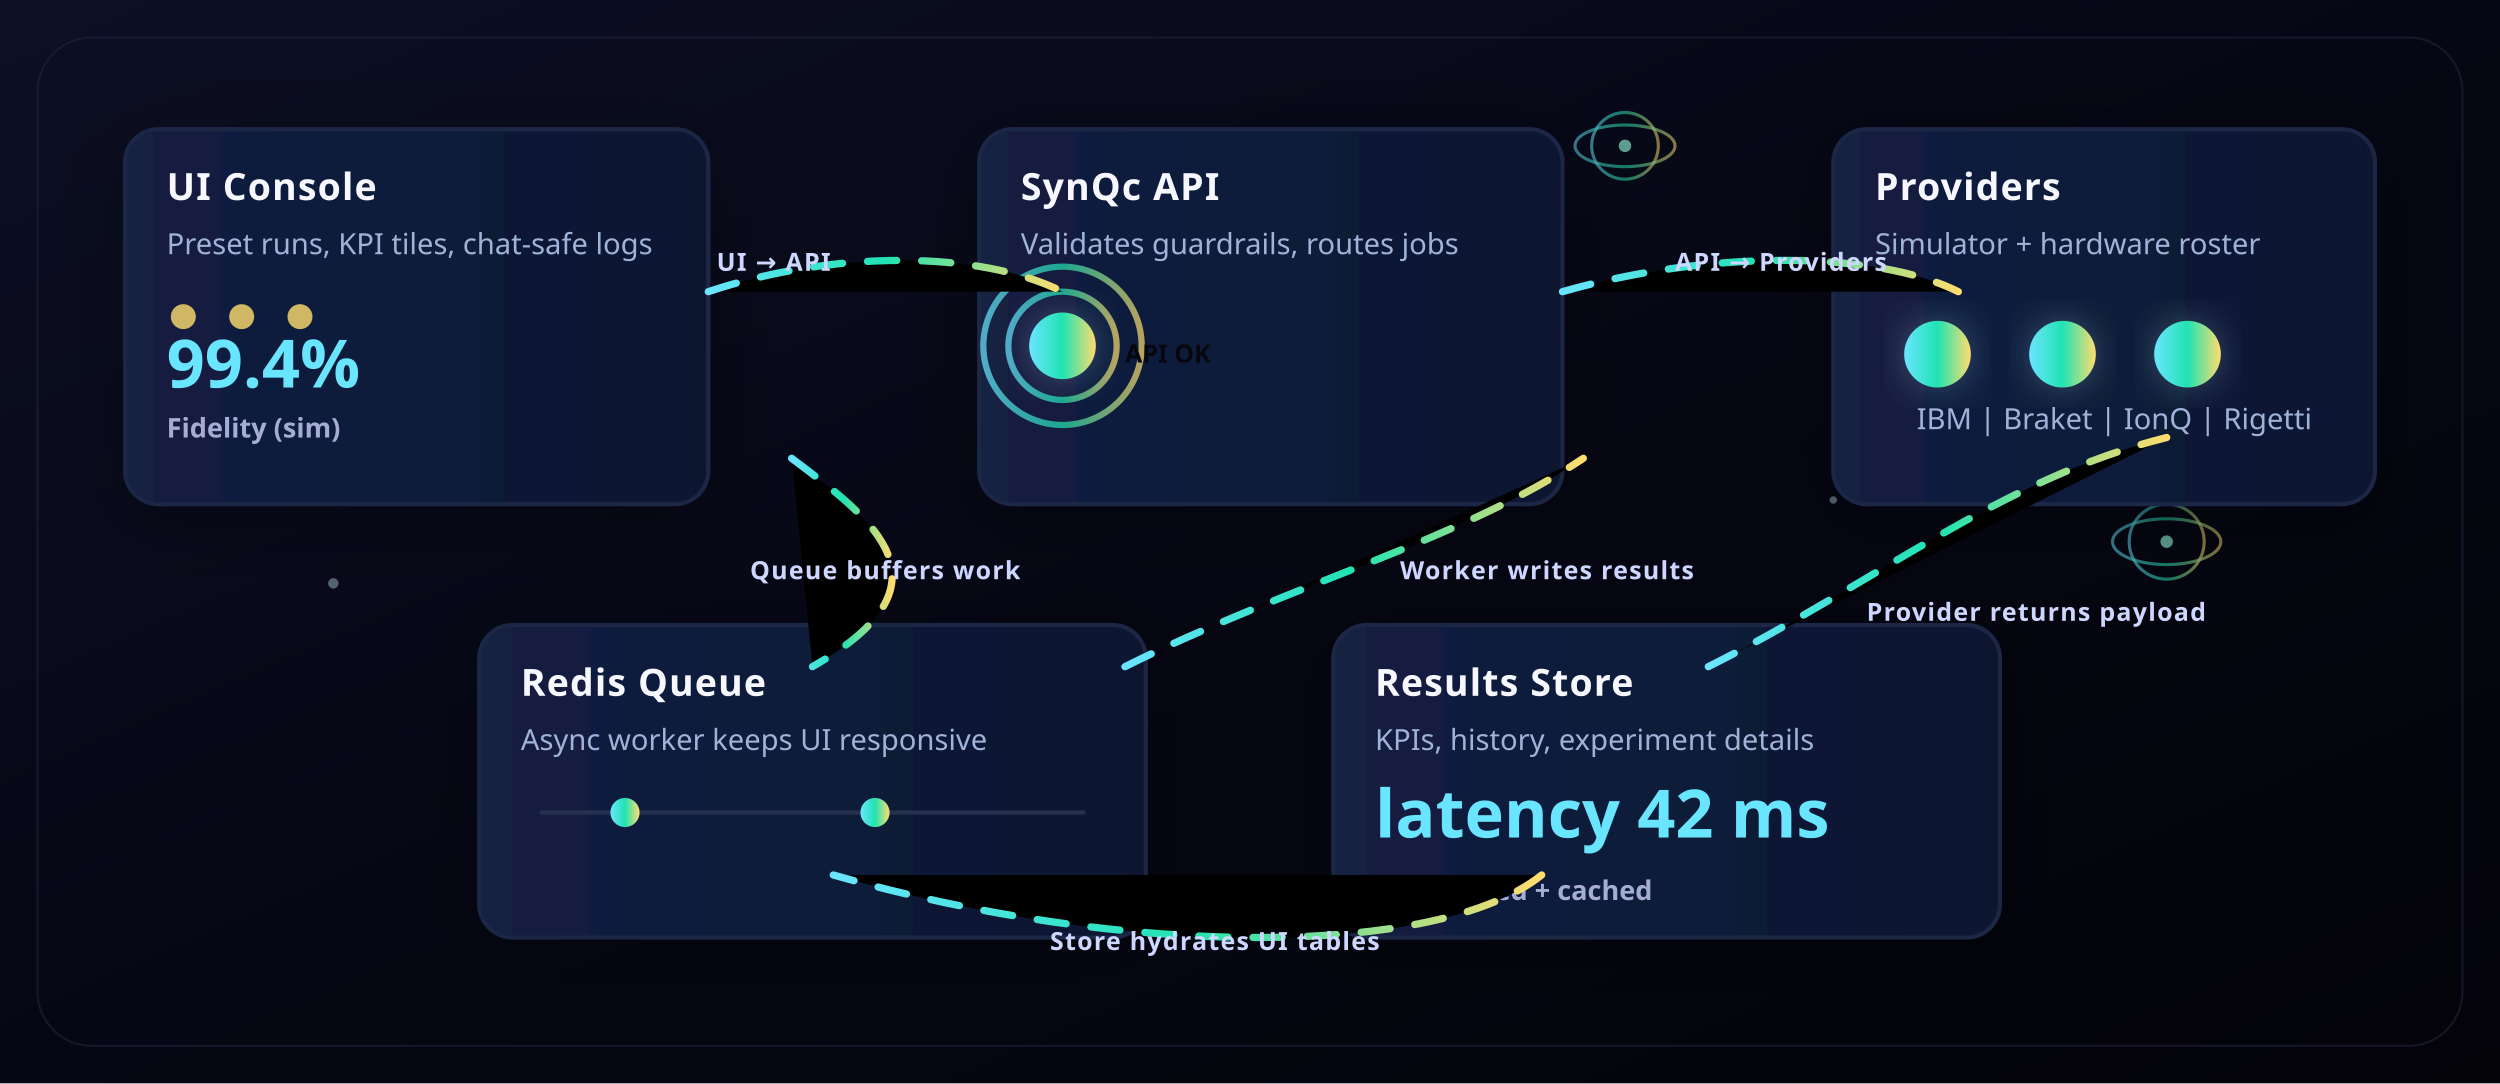
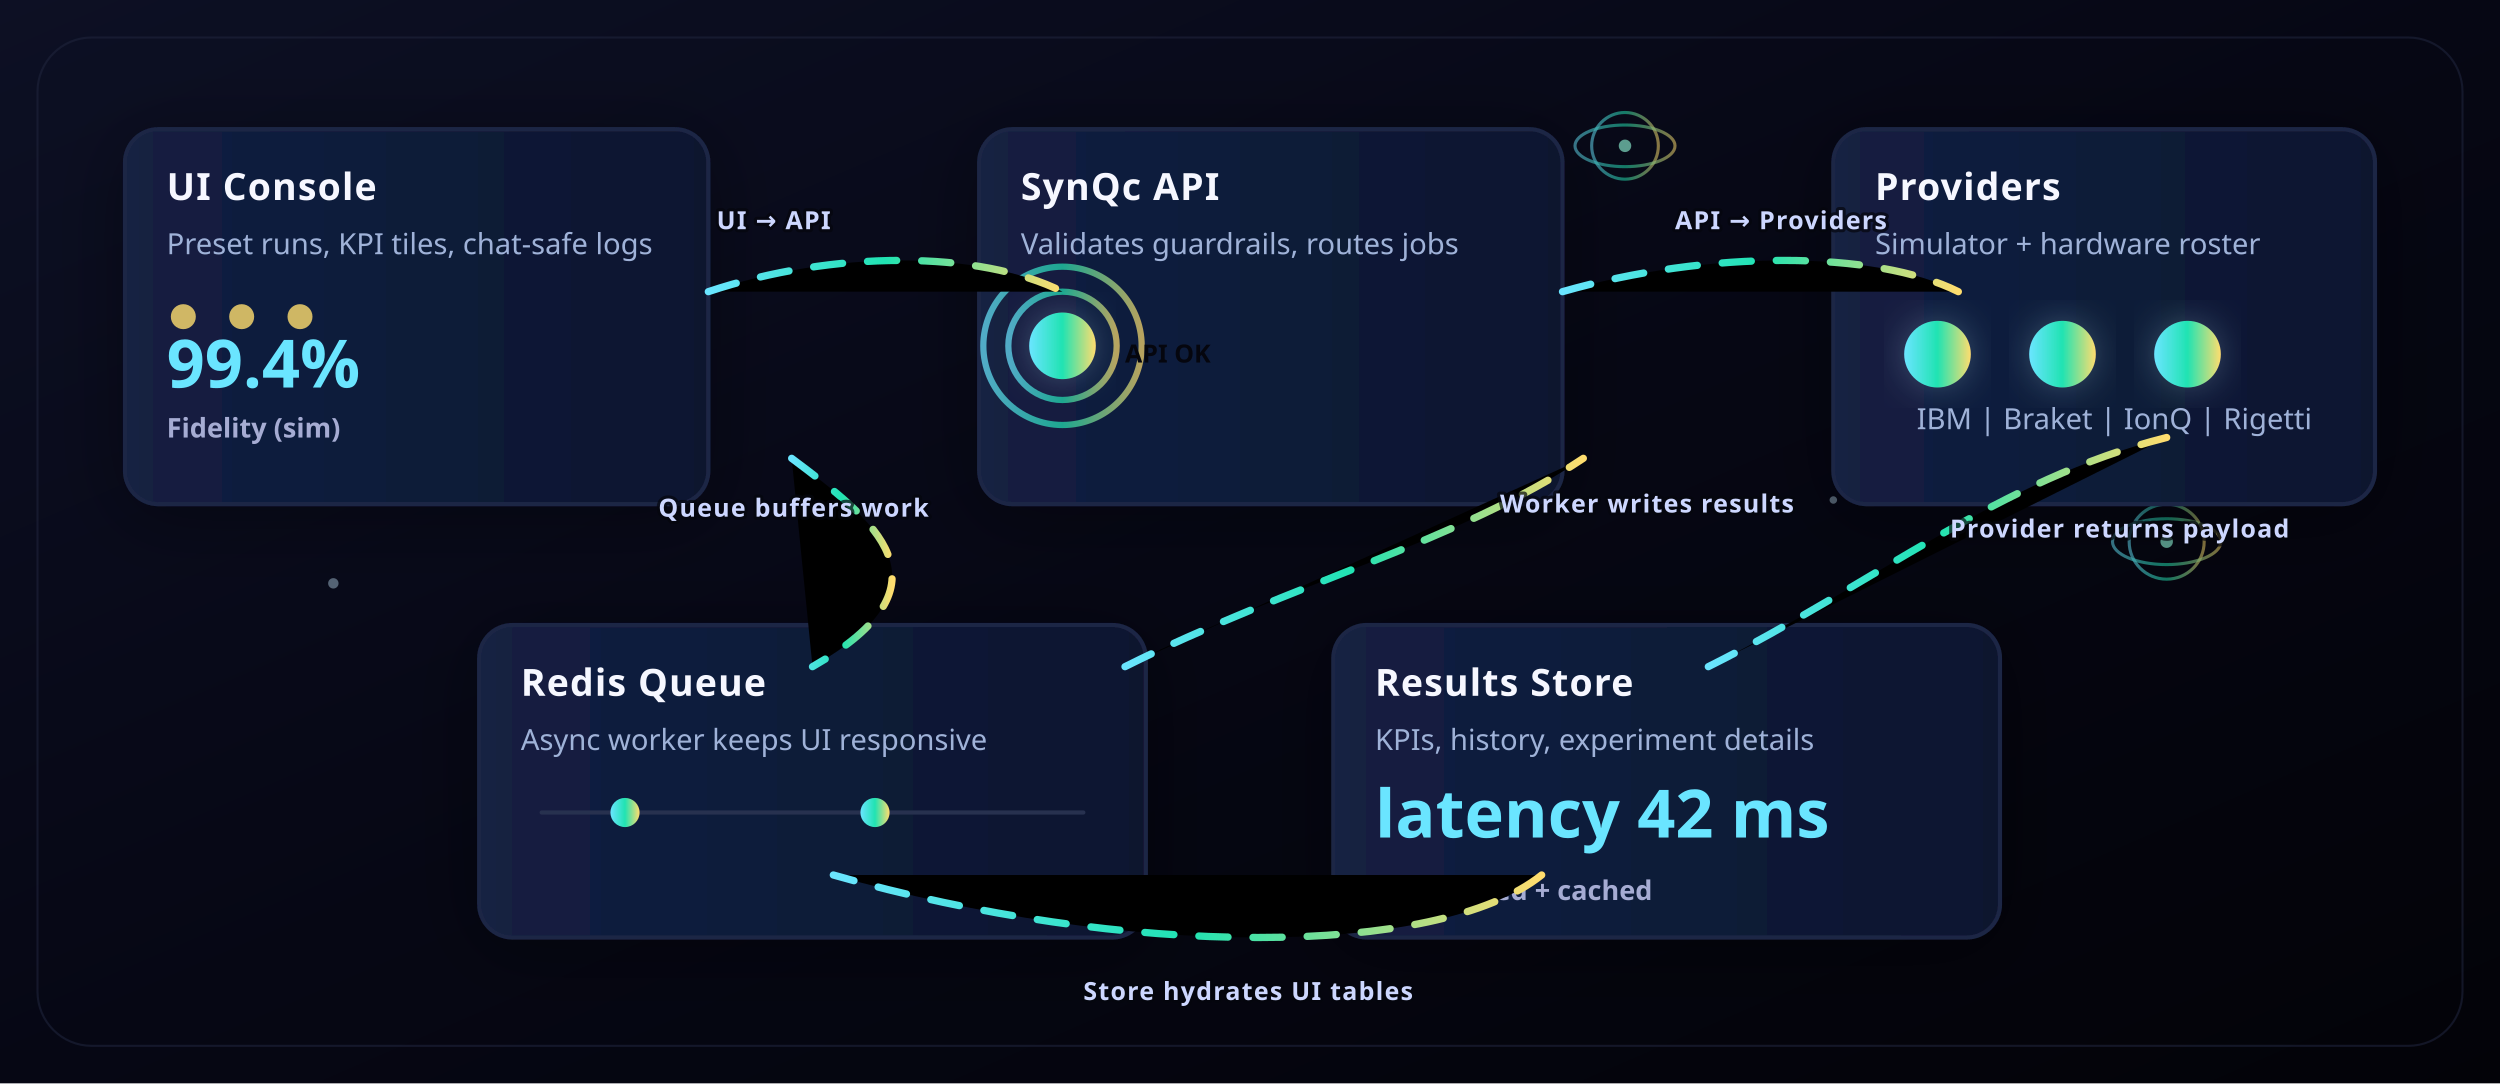
<svg xmlns="http://www.w3.org/2000/svg" viewBox="0 0 1200 520" role="img" aria-labelledby="title desc">
  <defs>
    <linearGradient id="bg" x1="0%" x2="100%" y1="0%" y2="100%">
      <stop offset="0%" stop-color="#0d1024" />
      <stop offset="50%" stop-color="#060714" />
      <stop offset="100%" stop-color="#030308" />
    </linearGradient>
    <linearGradient id="accent" x1="0%" x2="100%" y1="50%" y2="50%">
      <stop offset="0%" stop-color="#6ae5ff" />
      <stop offset="50%" stop-color="#20e3b2" />
      <stop offset="100%" stop-color="#ffdd6e" />
    </linearGradient>
    <linearGradient id="accent-soft" x1="0%" x2="100%" y1="0%" y2="0%">
      <stop offset="0%" stop-color="#122042" />
      <stop offset="100%" stop-color="#0f162f" />
    </linearGradient>
    <filter id="glow" x="-30%" y="-30%" width="160%" height="160%">
      <feGaussianBlur stdDeviation="9" result="blur" />
      <feColorMatrix in="blur" type="matrix" values="0 0 0 0 0.5  0 0 0 0 0.87  0 0 0 0 1  0 0 0 0.26 0" result="glow" />
      <feMerge>
        <feMergeNode in="glow" />
        <feMergeNode in="SourceGraphic" />
      </feMerge>
    </filter>
    <style>
      @keyframes pulse { 0%,100% { opacity: 0.45; transform: translateY(0); } 50% { opacity: 1; transform: translateY(-4px); }}
      @keyframes dash { to { stroke-dashoffset: -120; }}
      @keyframes float { 0% { transform: translateY(0); } 50% { transform: translateY(-6px); } 100% { transform: translateY(0); }}
      @keyframes orbit { from { transform: rotate(0deg); } to { transform: rotate(360deg); }}
      @keyframes twinkle { 0%, 100% { opacity: 0.5; } 50% { opacity: 1; }}
      @keyframes shimmer { from { stop-color: #6ae5ff; } to { stop-color: #ffdd6e; }}
      .panel { fill: url(#accent-soft); stroke: #1d2545; stroke-width: 2; rx: 16; filter: drop-shadow(0 6px 18px rgba(0,0,0,0.35)); }
      .panel-title { font: 700 18px "Segoe UI", system-ui; fill: #f6f7ff; letter-spacing: 0.03em; }
      .panel-sub { font: 400 14px "Segoe UI", system-ui; fill: #9fb2d8; }
      .accent-line { stroke: url(#accent); stroke-width: 3.5; stroke-linecap: round; stroke-dasharray: 14 12; animation: dash 2.8s linear infinite; }
      .node { fill: url(#accent); filter: url(#glow); }
      .node-ring { fill: none; stroke: url(#accent); stroke-width: 3; opacity: 0.7; animation: float 3.5s ease-in-out infinite; }
      .spark { fill: #ffdd6e; opacity: 0.8; animation: pulse 1.8s ease-in-out infinite; }
      .atom { fill: none; stroke: url(#accent); stroke-width: 1.5; opacity: 0.65; }
      .atom-center { fill: #8cf3d4; opacity: 0.8; }
      .particle { fill: #c8e9ff; opacity: 0.5; animation: twinkle 3.5s ease-in-out infinite; }
      .timeline { stroke: #27314f; stroke-width: 2; stroke-linecap: round; }
      .timeline-dot { fill: url(#accent); animation: pulse 2.3s ease-in-out infinite; }
-       .caption { font: 600 12px "Segoe UI", system-ui; fill: #cdd7ff; letter-spacing: 0.05em; }
+       .caption {
+         font: 600 12px "Segoe UI", system-ui;
+         fill: #cdd7ff;
+         letter-spacing: 0.05em;
+         stroke: rgba(5, 6, 14, 0.7);
+         stroke-width: 3;
+         stroke-linejoin: round;
+         paint-order: stroke fill;
+       }
      .kpi { font: 700 32px "Segoe UI", system-ui; fill: #6ae5ff; }
      .kpi-label { font: 600 13px "Segoe UI", system-ui; fill: #a6acd3; }
      .badge { font: 700 12px "Segoe UI", system-ui; fill: #05060e; }
      @media (prefers-reduced-motion: reduce) {
        * { animation-duration: 0.01ms !important; animation-iteration-count: 1 !important; }
      }
    </style>
  </defs>
  <rect width="1200" height="520" fill="url(#bg)" />
  <rect x="18" y="18" width="1164" height="484" rx="26" stroke="#1e233b" fill="none" opacity="0.6" />
  <g opacity="0.8">
    <g transform="translate(200 90)">
      <circle cx="0" cy="0" r="20" class="atom" />
      <g transform="rotate(30)" style="animation: orbit 9s linear infinite; transform-origin: 0px 0px;">
        <ellipse rx="28" ry="12" class="atom" />
      </g>
      <circle cx="0" cy="0" r="4" class="atom-center" />
    </g>
    <g transform="translate(780 70)">
      <circle cx="0" cy="0" r="16" class="atom" />
      <g style="animation: orbit 11s linear infinite; transform-origin: 0px 0px;">
        <ellipse rx="24" ry="10" class="atom" />
      </g>
      <circle cx="0" cy="0" r="3" class="atom-center" />
    </g>
    <g transform="translate(1040 260)">
      <circle cx="0" cy="0" r="18" class="atom" />
      <g style="animation: orbit 10s linear infinite reverse; transform-origin: 0px 0px;">
        <ellipse rx="26" ry="11" class="atom" />
      </g>
      <circle cx="0" cy="0" r="3" class="atom-center" />
    </g>
    <g>
      <circle cx="160" cy="280" r="2.5" class="particle" style="animation-delay:0.5s" />
      <circle cx="520" cy="70" r="2" class="particle" style="animation-delay:1.1s" />
      <circle cx="880" cy="240" r="1.8" class="particle" style="animation-delay:1.8s" />
      <circle cx="1030" cy="120" r="2.3" class="particle" style="animation-delay:2.5s" />
      <circle cx="360" cy="420" r="2" class="particle" style="animation-delay:0.9s" />
      <circle cx="700" cy="440" r="2.2" class="particle" style="animation-delay:1.6s" />
      <circle cx="940" cy="360" r="2" class="particle" style="animation-delay:2.2s" />
    </g>
  </g>
  <rect x="60" y="62" width="280" height="180" class="panel" />
  <text x="80" y="96" class="panel-title">UI Console</text>
  <text x="80" y="122" class="panel-sub">Preset runs, KPI tiles, chat-safe logs</text>
  <circle cx="88" cy="152" r="6" class="spark" />
  <circle cx="116" cy="152" r="6" class="spark" style="animation-delay:0.4s" />
  <circle cx="144" cy="152" r="6" class="spark" style="animation-delay:0.8s" />
  <text x="80" y="186" class="kpi">99.4%</text>
  <text x="80" y="210" class="kpi-label">Fidelity (sim)</text>
  <rect x="470" y="62" width="280" height="180" class="panel" />
  <text x="490" y="96" class="panel-title">SynQc API</text>
  <text x="490" y="122" class="panel-sub">Validates guardrails, routes jobs</text>
  <circle cx="510" cy="166" r="16" class="node" />
  <circle cx="510" cy="166" r="26" class="node-ring" style="animation-delay:0.6s" />
  <circle cx="510" cy="166" r="38" class="node-ring" style="animation-delay:1.2s" />
  <text x="540" y="174" class="badge" fill="#05060e">API OK</text>
  <rect x="880" y="62" width="260" height="180" class="panel" />
  <text x="900" y="96" class="panel-title">Providers</text>
  <text x="900" y="122" class="panel-sub">Simulator + hardware roster</text>
  <circle cx="930" cy="170" r="16" class="node" />
  <circle cx="990" cy="170" r="16" class="node" style="animation-delay:0.4s" />
  <circle cx="1050" cy="170" r="16" class="node" style="animation-delay:0.8s" />
  <text x="920" y="206" class="panel-sub">IBM | Braket | IonQ | Rigetti</text>
  <rect x="230" y="300" width="320" height="150" class="panel" />
  <text x="250" y="334" class="panel-title">Redis Queue</text>
  <text x="250" y="360" class="panel-sub">Async worker keeps UI responsive</text>
  <line x1="260" y1="390" x2="520" y2="390" class="timeline" />
  <circle cx="300" cy="390" r="7" class="timeline-dot" />
  <circle cx="420" cy="390" r="7" class="timeline-dot" style="animation-delay:0.7s" />
  <rect x="640" y="300" width="320" height="150" class="panel" />
  <text x="660" y="334" class="panel-title">Results Store</text>
  <text x="660" y="360" class="panel-sub">KPIs, history, experiment details</text>
  <text x="660" y="402" class="kpi">latency 42 ms</text>
  <text x="660" y="432" class="kpi-label">normalized + cached</text>
  <path d="M340 140 C 400 120, 470 120, 510 140" class="accent-line" />
  <path d="M750 140 C 820 120, 900 120, 940 140" class="accent-line" style="animation-delay:0.6s" />
  <path d="M380 220 C 420 250, 460 280, 390 320" class="accent-line" style="animation-delay:1.2s" />
  <path d="M540 320 C 620 280, 700 260, 760 220" class="accent-line" style="animation-delay:0.4s" />
  <path d="M820 320 C 900 280, 960 230, 1040 210" class="accent-line" style="animation-delay:1.4s" />
  <path d="M740 420 C 690 460, 540 460, 400 420" class="accent-line" style="animation-delay:0.9s" />
-   <text x="344" y="130" class="caption">UI → API</text>
-   <text x="804" y="130" class="caption">API → Providers</text>
-   <text x="360" y="278" class="caption">Queue buffers work</text>
-   <text x="672" y="278" class="caption">Worker writes results</text>
-   <text x="896" y="298" class="caption">Provider returns payload</text>
-   <text x="504" y="456" class="caption">Store hydrates UI tables</text>
+   <text x="344" y="110" class="caption">UI → API</text>
+   <text x="804" y="110" class="caption">API → Providers</text>
+   <text x="316" y="248" class="caption">Queue buffers work</text>
+   <text x="720" y="246" class="caption">Worker writes results</text>
+   <text x="936" y="258" class="caption">Provider returns payload</text>
+   <text x="520" y="480" class="caption">Store hydrates UI tables</text>
</svg>
